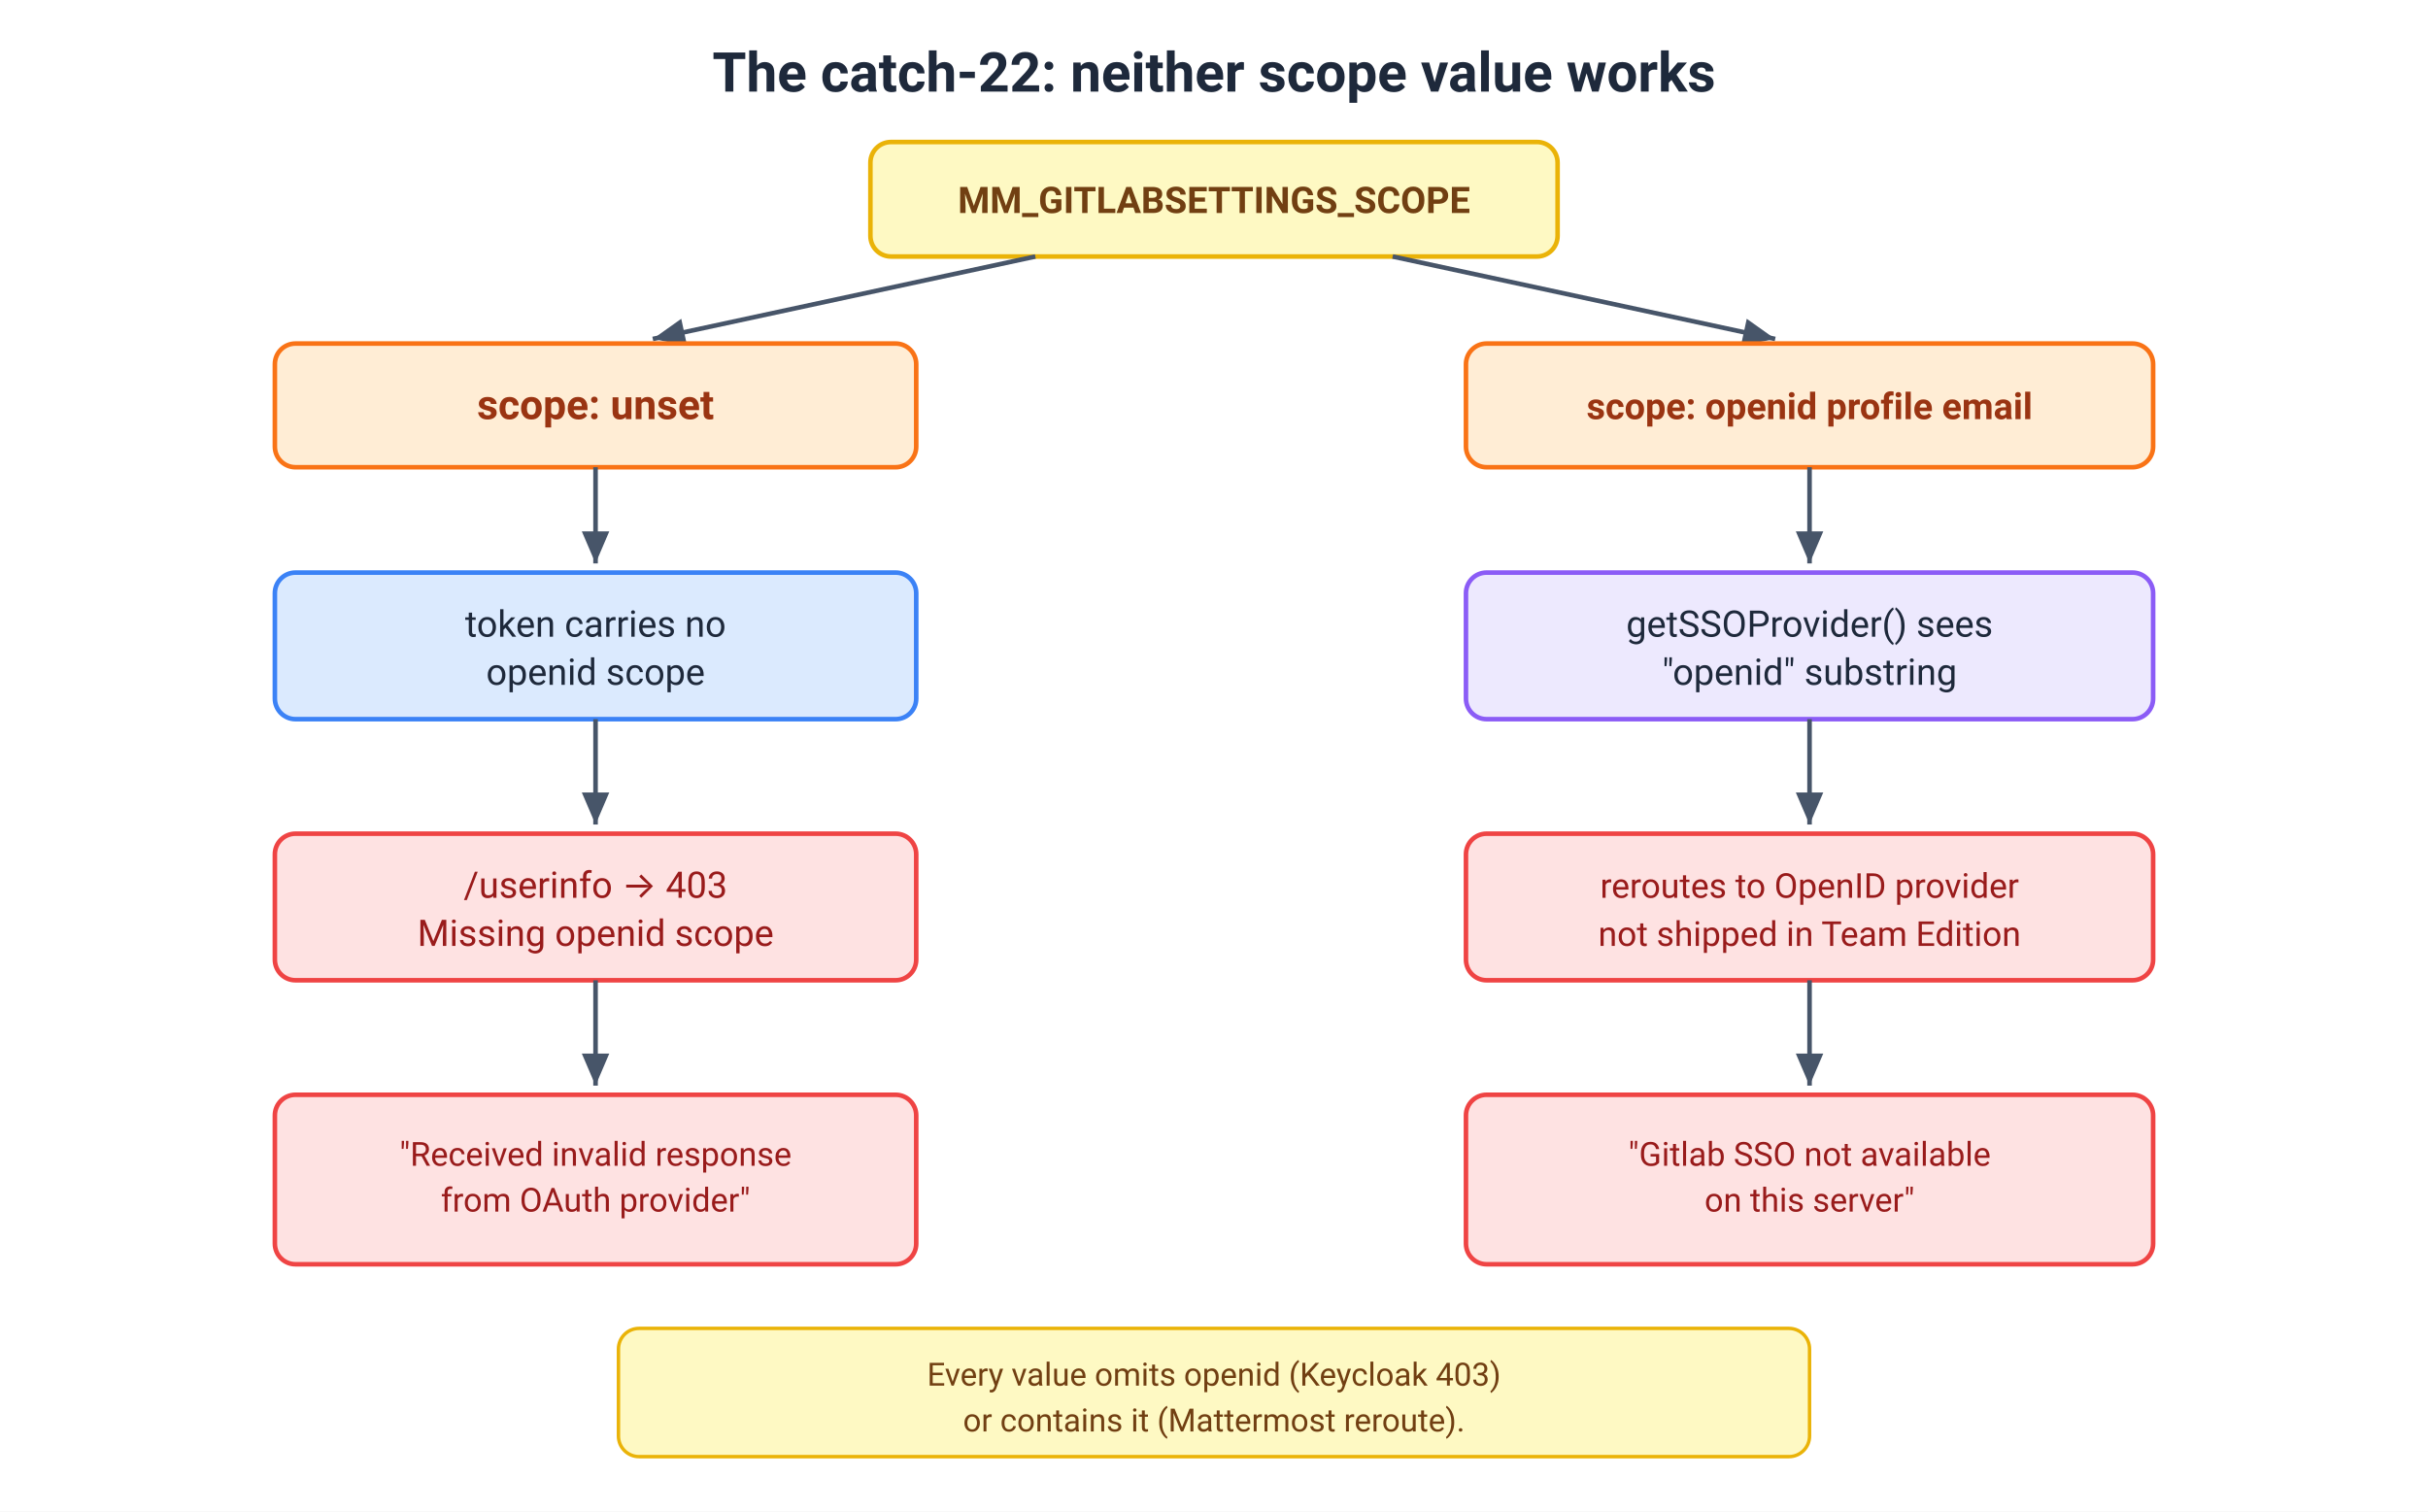
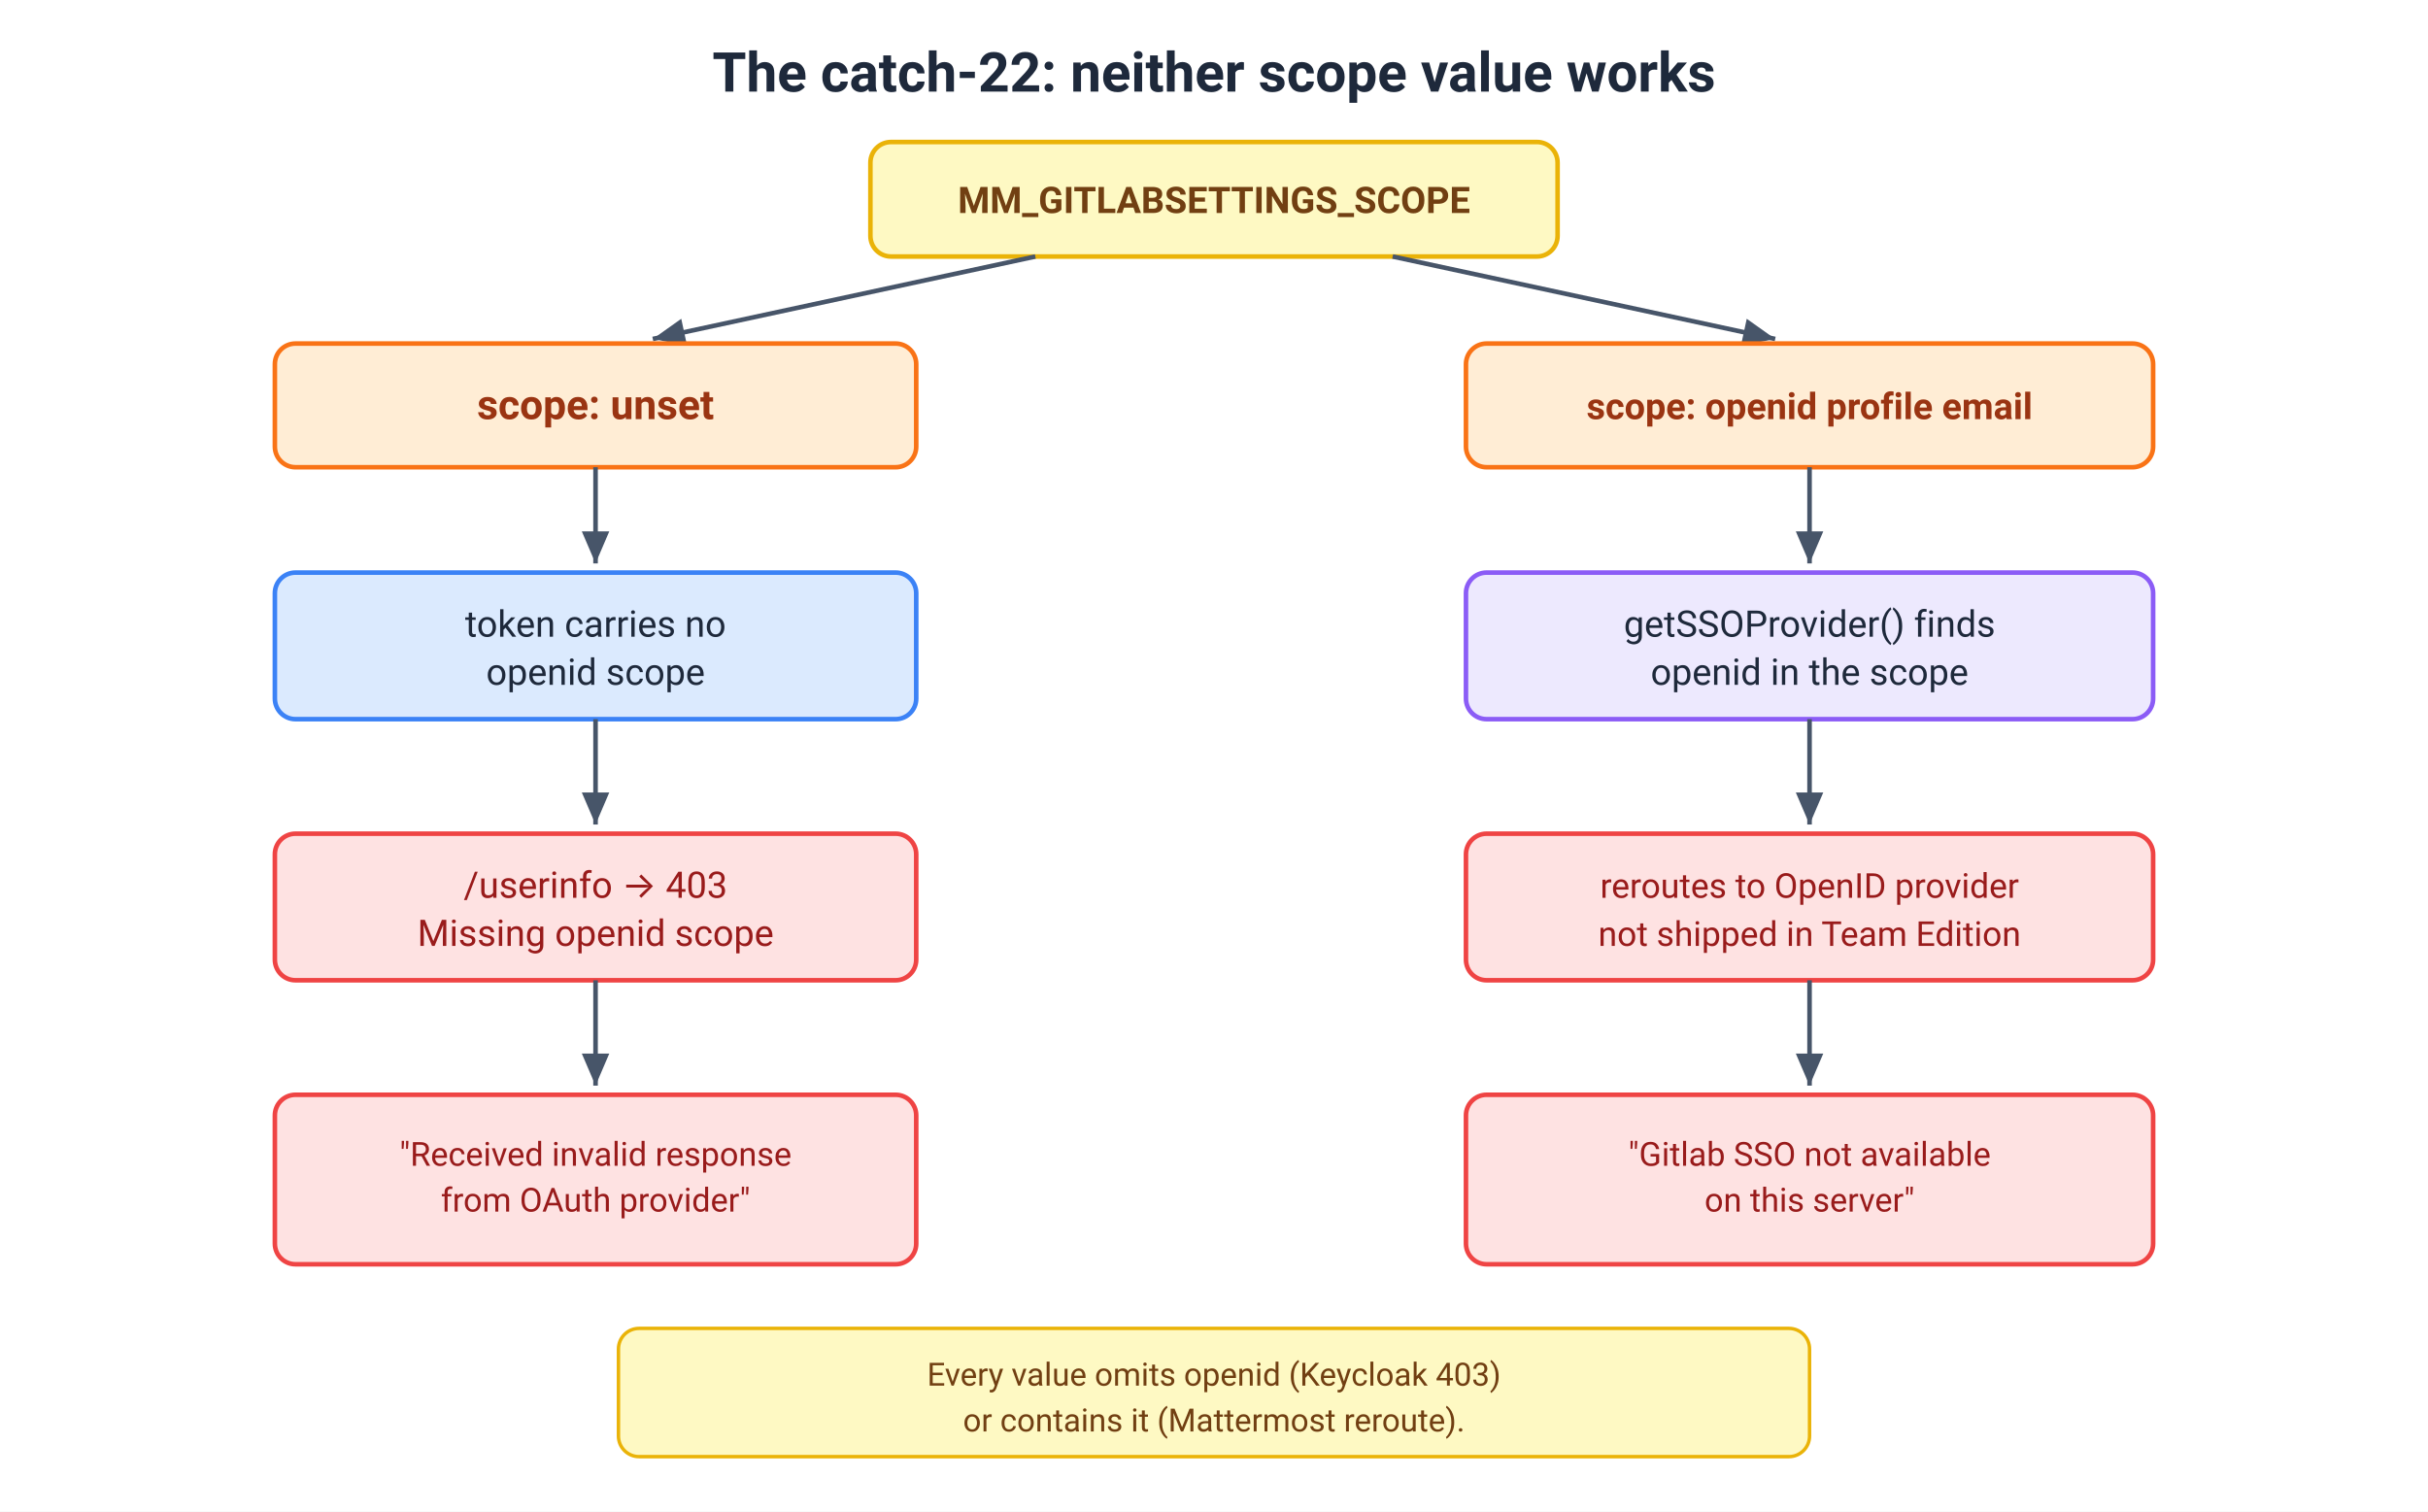
<svg xmlns="http://www.w3.org/2000/svg" viewBox="0 0 1060 660" font-family="system-ui,-apple-system,Segoe UI,Roboto,sans-serif">
  <defs>
    <marker id="ah" markerWidth="9" markerHeight="9" refX="7" refY="3" orient="auto">
      <path d="M0,0 L7,3 L0,6 Z" fill="#475569" />
    </marker>
  </defs>
  <rect x="0" y="0" width="1060" height="660" fill="#ffffff" />
  <text x="530" y="40" text-anchor="middle" font-size="24" font-weight="700" fill="#1e293b">The catch-22: neither scope value works</text>
  <rect x="380" y="62" width="300" height="50" rx="9" fill="#fef9c3" stroke="#eab308" stroke-width="2" />
  <text x="530" y="93" text-anchor="middle" font-size="16" font-weight="600" fill="#713f12">MM_GITLABSETTINGS_SCOPE</text>
  <line x1="452" y1="112" x2="285" y2="148" stroke="#475569" stroke-width="2" marker-end="url(#ah)" />
  <line x1="608" y1="112" x2="775" y2="148" stroke="#475569" stroke-width="2" marker-end="url(#ah)" />
  <rect x="120" y="150" width="280" height="54" rx="9" fill="#ffedd5" stroke="#f97316" stroke-width="2" />
  <text x="260" y="183" text-anchor="middle" font-size="18" font-weight="600" fill="#9a3412">scope: unset</text>
  <line x1="260" y1="204" x2="260" y2="246" stroke="#475569" stroke-width="2" marker-end="url(#ah)" />
  <rect x="120" y="250" width="280" height="64" rx="9" fill="#dbeafe" stroke="#3b82f6" stroke-width="2" />
  <text x="260" y="278" text-anchor="middle" font-size="16" fill="#1e293b">token carries no</text>
  <text x="260" y="299" text-anchor="middle" font-size="16" fill="#1e293b">openid scope</text>
  <line x1="260" y1="314" x2="260" y2="360" stroke="#475569" stroke-width="2" marker-end="url(#ah)" />
  <rect x="120" y="364" width="280" height="64" rx="9" fill="#fee2e2" stroke="#ef4444" stroke-width="2" />
  <text x="260" y="392" text-anchor="middle" font-size="16" fill="#991b1b">/userinfo → 403</text>
  <text x="260" y="413" text-anchor="middle" font-size="16" fill="#991b1b">Missing openid scope</text>
  <line x1="260" y1="428" x2="260" y2="474" stroke="#475569" stroke-width="2" marker-end="url(#ah)" />
  <rect x="120" y="478" width="280" height="74" rx="9" fill="#fee2e2" stroke="#ef4444" stroke-width="2" />
  <text x="260" y="509" text-anchor="middle" font-size="14.5" fill="#991b1b">"Received invalid response</text>
  <text x="260" y="529" text-anchor="middle" font-size="14.5" fill="#991b1b">from OAuth provider"</text>
  <rect x="640" y="150" width="300" height="54" rx="9" fill="#ffedd5" stroke="#f97316" stroke-width="2" />
  <text x="790" y="183" text-anchor="middle" font-size="16" font-weight="600" fill="#9a3412">scope: openid profile email</text>
  <line x1="790" y1="204" x2="790" y2="246" stroke="#475569" stroke-width="2" marker-end="url(#ah)" />
  <rect x="640" y="250" width="300" height="64" rx="9" fill="#ede9fe" stroke="#8b5cf6" stroke-width="2" />
-   <text x="790" y="278" text-anchor="middle" font-size="16" fill="#1e293b">getSSOProvider() sees</text>
-   <text x="790" y="299" text-anchor="middle" font-size="16" fill="#1e293b">"openid" substring</text>
+   <text x="790" y="278" text-anchor="middle" font-size="16" fill="#1e293b">getSSOProvider() finds</text>
+   <text x="790" y="299" text-anchor="middle" font-size="16" fill="#1e293b">openid in the scope</text>
  <line x1="790" y1="314" x2="790" y2="360" stroke="#475569" stroke-width="2" marker-end="url(#ah)" />
  <rect x="640" y="364" width="300" height="64" rx="9" fill="#fee2e2" stroke="#ef4444" stroke-width="2" />
  <text x="790" y="392" text-anchor="middle" font-size="15" fill="#991b1b">reroutes to OpenID provider</text>
  <text x="790" y="413" text-anchor="middle" font-size="15" fill="#991b1b">not shipped in Team Edition</text>
  <line x1="790" y1="428" x2="790" y2="474" stroke="#475569" stroke-width="2" marker-end="url(#ah)" />
  <rect x="640" y="478" width="300" height="74" rx="9" fill="#fee2e2" stroke="#ef4444" stroke-width="2" />
  <text x="790" y="509" text-anchor="middle" font-size="14.5" fill="#991b1b">"Gitlab SSO not available</text>
  <text x="790" y="529" text-anchor="middle" font-size="14.5" fill="#991b1b">on this server"</text>
  <rect x="270" y="580" width="520" height="56" rx="9" fill="#fef9c3" stroke="#eab308" stroke-width="1.5" />
  <text x="530" y="605" text-anchor="middle" font-size="14" fill="#713f12">Every value omits openid (Keycloak 403)</text>
  <text x="530" y="625" text-anchor="middle" font-size="14" fill="#713f12">or contains it (Mattermost reroute).</text>
</svg>
